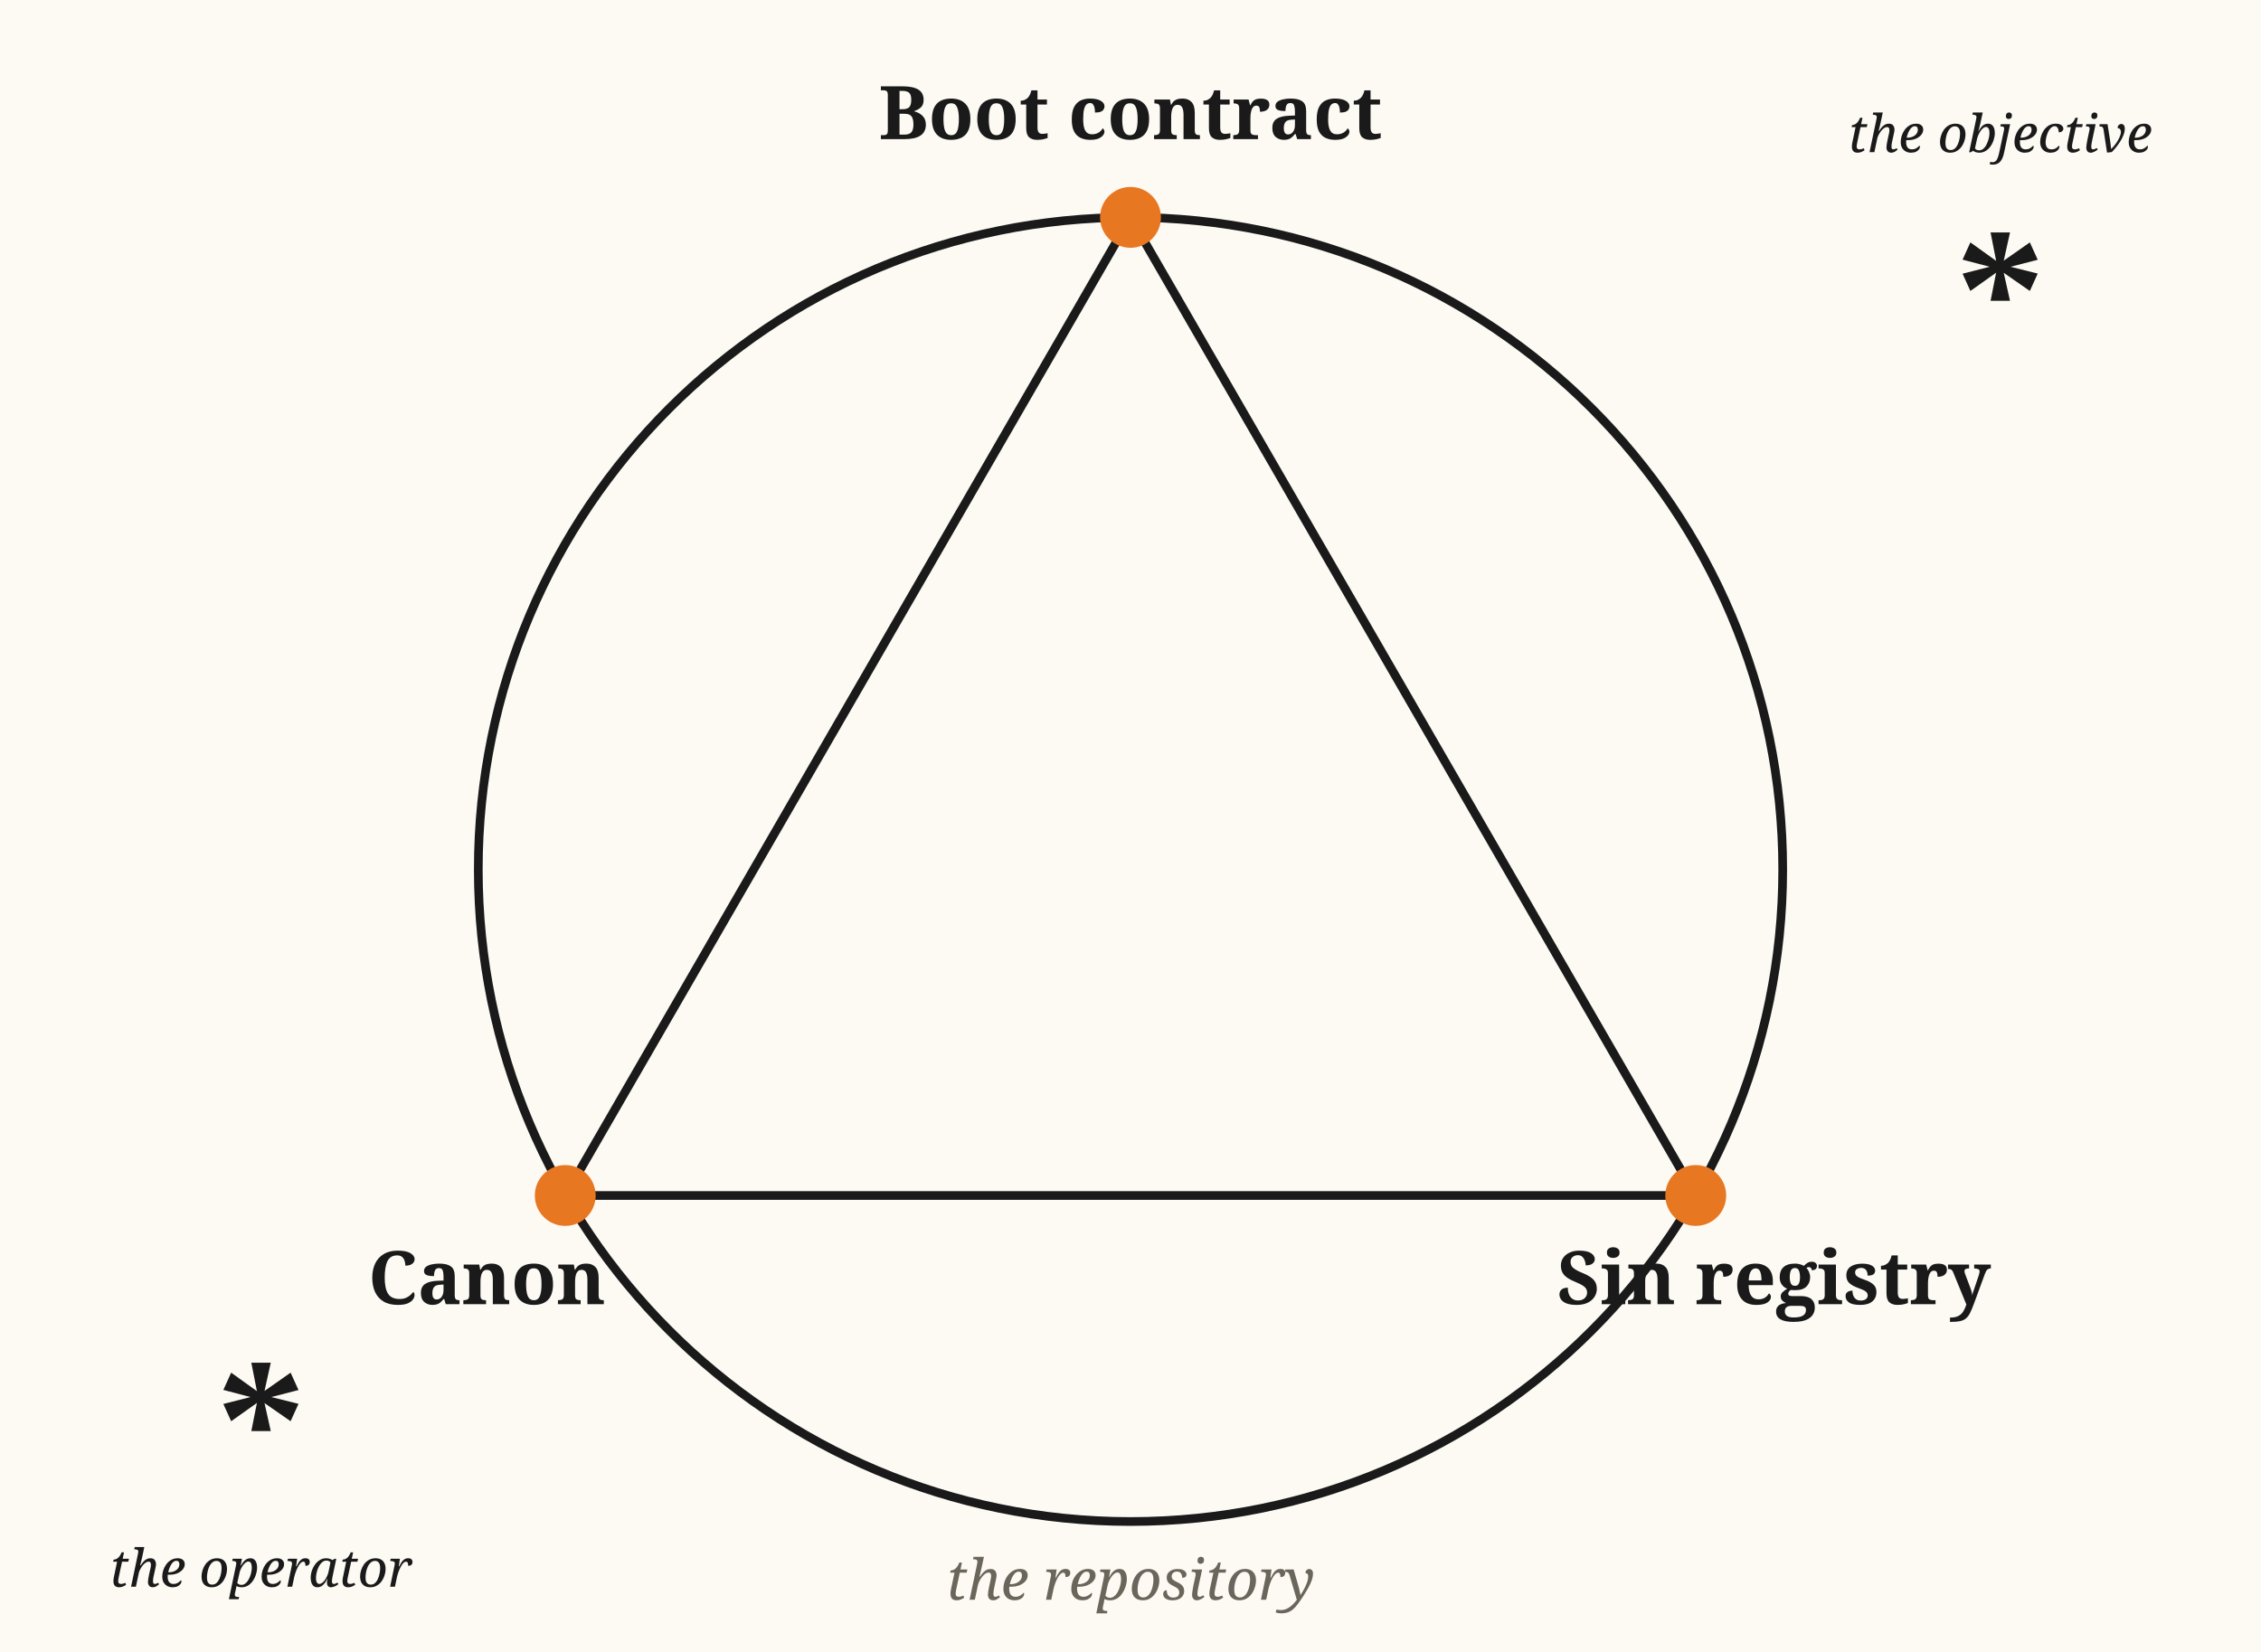
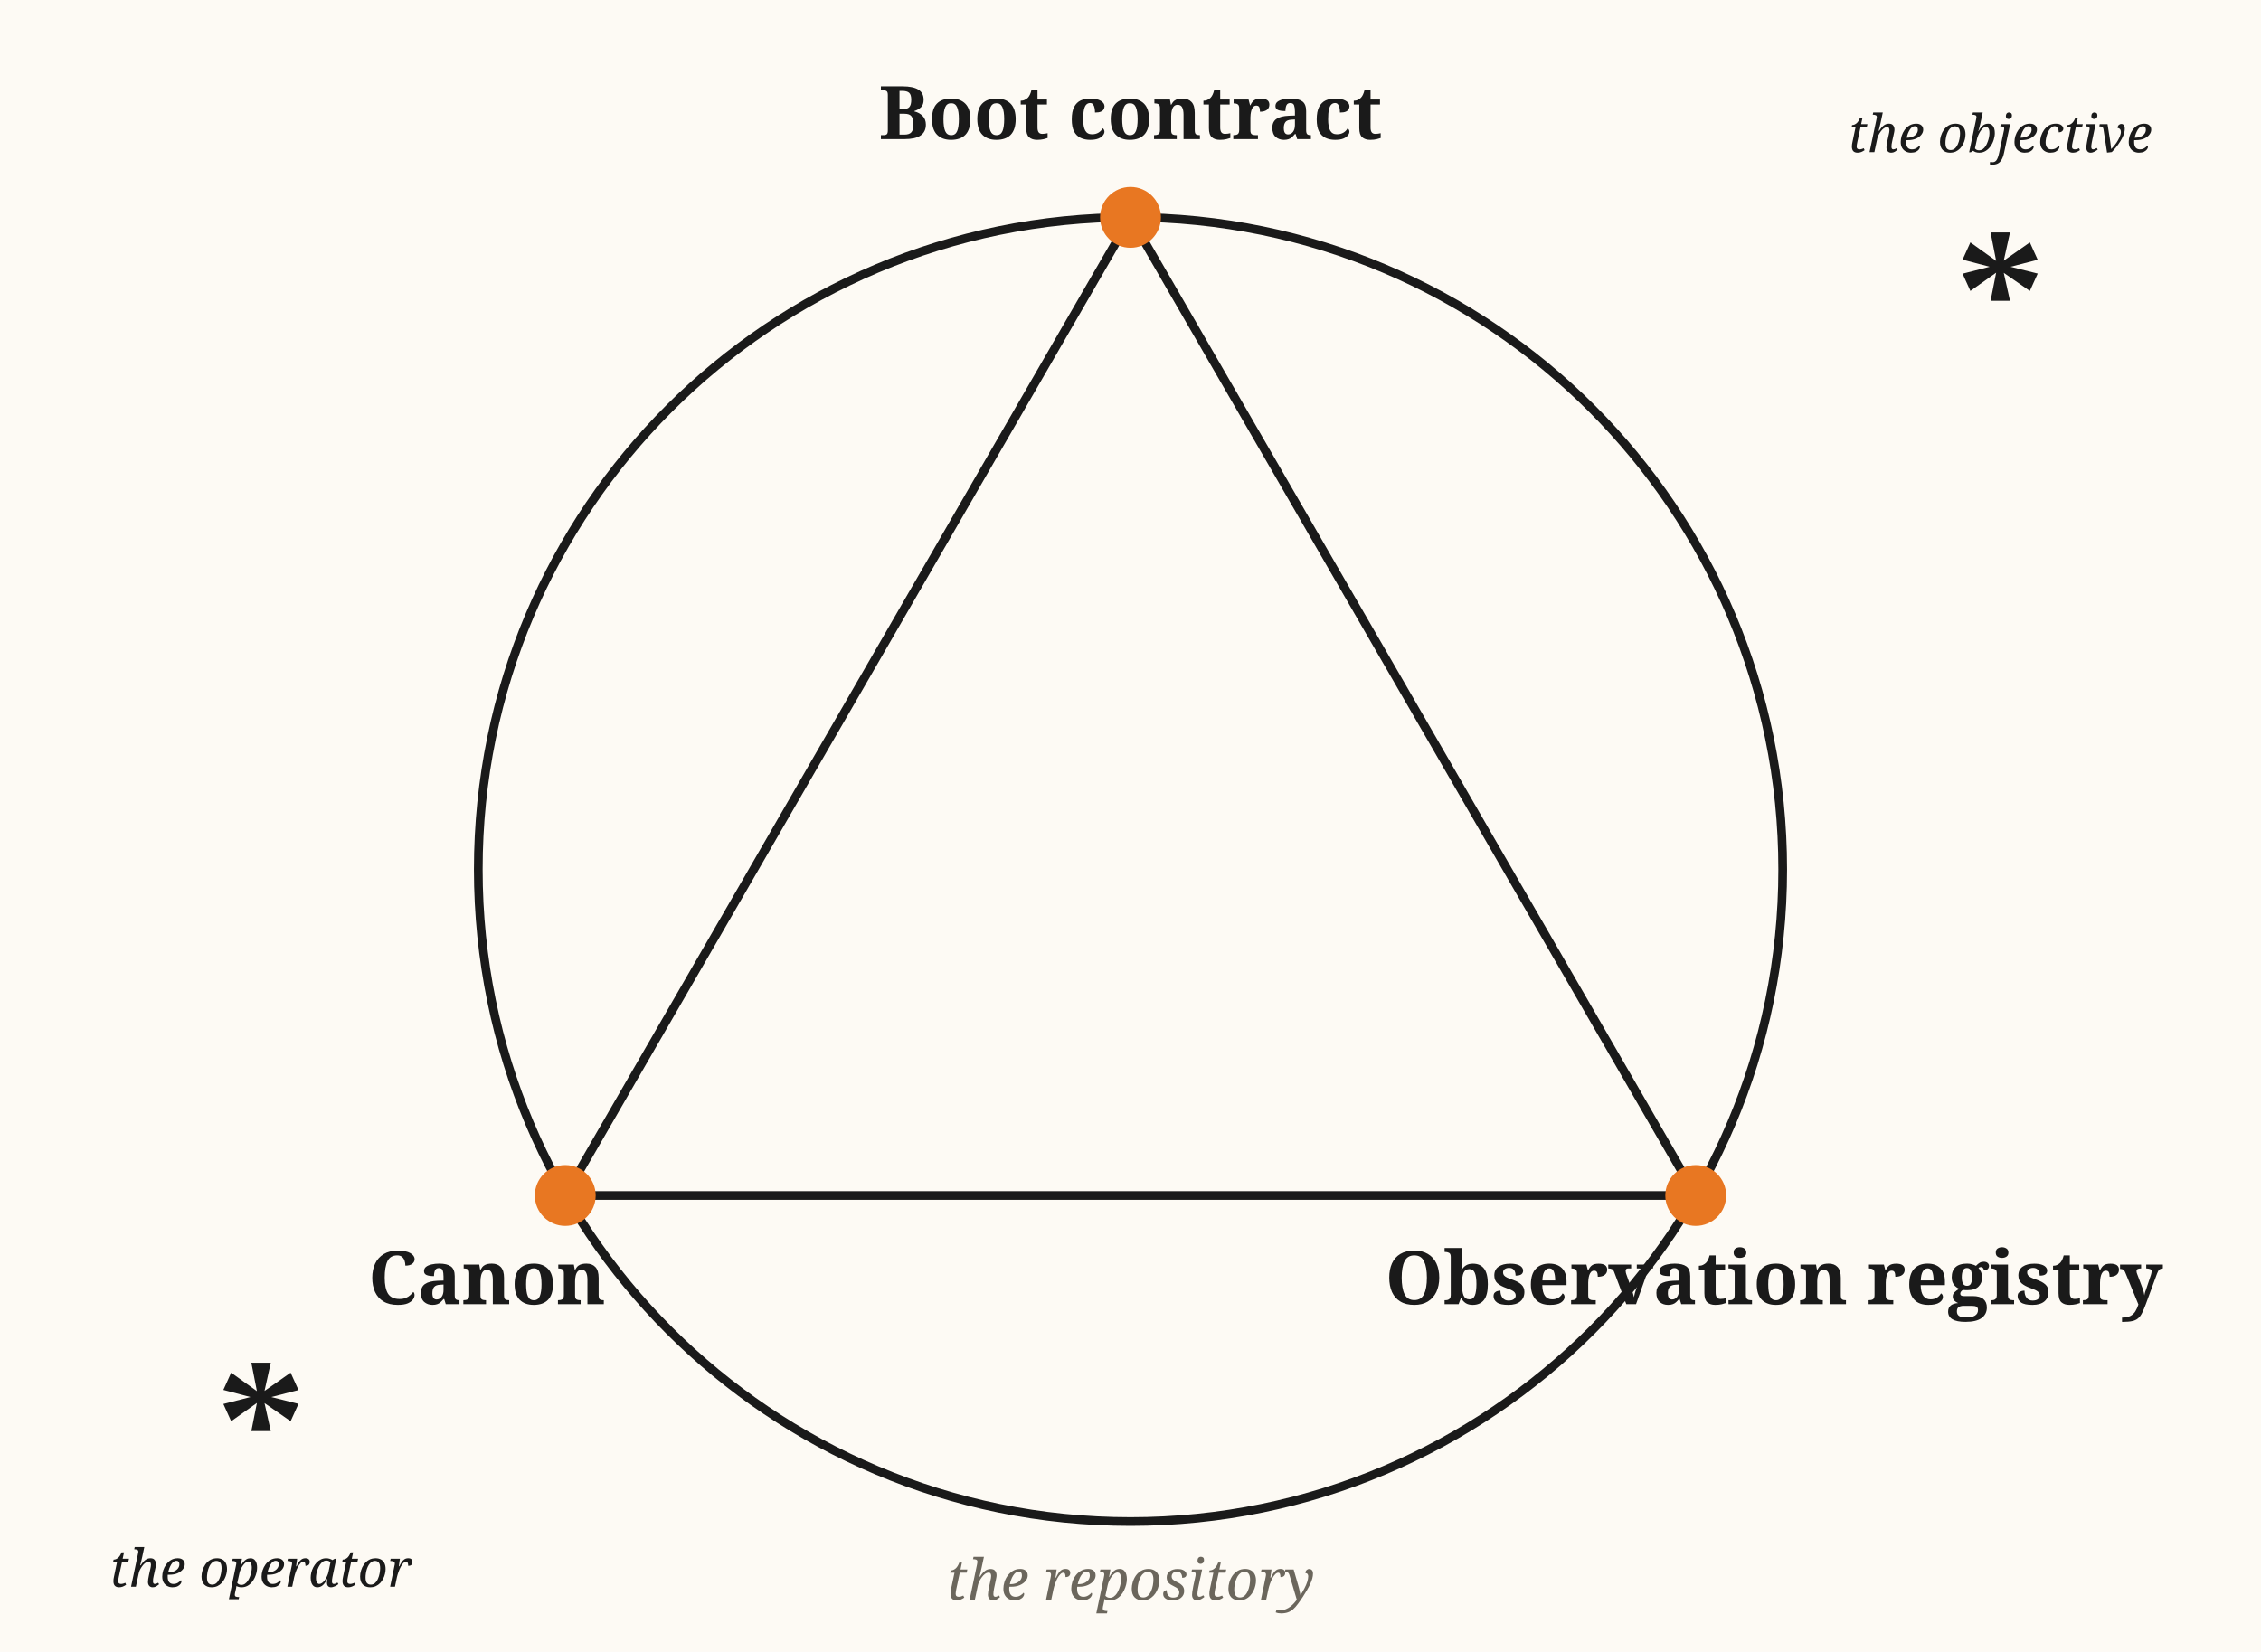
<svg xmlns="http://www.w3.org/2000/svg" viewBox="0 0 520 380" width="520" height="380">
  <rect width="520" height="380" fill="#fdfaf4" />
  <circle cx="260" cy="200" r="150" fill="none" stroke="#1a1a1a" stroke-width="2" />
  <text x="260" y="368" text-anchor="middle" font-family="Fraunces, Georgia, serif" font-size="13" font-style="italic" fill="#6b665c">the repository</text>
  <polygon points="260,50 130,275 390,275" fill="none" stroke="#1a1a1a" stroke-width="2" />
  <circle cx="260" cy="50" r="7" fill="#e87722" />
  <circle cx="130" cy="275" r="7" fill="#e87722" />
  <circle cx="390" cy="275" r="7" fill="#e87722" />
  <text x="260" y="32" text-anchor="middle" font-family="Fraunces, Georgia, serif" font-size="17" font-weight="600" fill="#1a1a1a">Boot contract</text>
  <text x="112" y="300" text-anchor="middle" font-family="Fraunces, Georgia, serif" font-size="17" font-weight="600" fill="#1a1a1a">Canon</text>
-   <text x="408" y="300" text-anchor="middle" font-family="Fraunces, Georgia, serif" font-size="17" font-weight="600" fill="#1a1a1a">Sin registry</text>
+   <text x="408" y="300" text-anchor="middle" font-family="Fraunces, Georgia, serif" font-size="17" font-weight="600" fill="#1a1a1a">Observation registry</text>
  <text x="60" y="330" text-anchor="middle" dominant-baseline="middle" font-family="Fraunces, Georgia, serif" font-size="40" font-weight="700" fill="#1a1a1a">*</text>
  <text x="60" y="365" text-anchor="middle" font-family="Fraunces, Georgia, serif" font-size="12" font-style="italic" fill="#1a1a1a">the operator</text>
  <text x="460" y="70" text-anchor="middle" dominant-baseline="middle" font-family="Fraunces, Georgia, serif" font-size="40" font-weight="700" fill="#1a1a1a">*</text>
  <text x="460" y="35" text-anchor="middle" font-family="Fraunces, Georgia, serif" font-size="12" font-style="italic" fill="#1a1a1a">the objective</text>
</svg>
